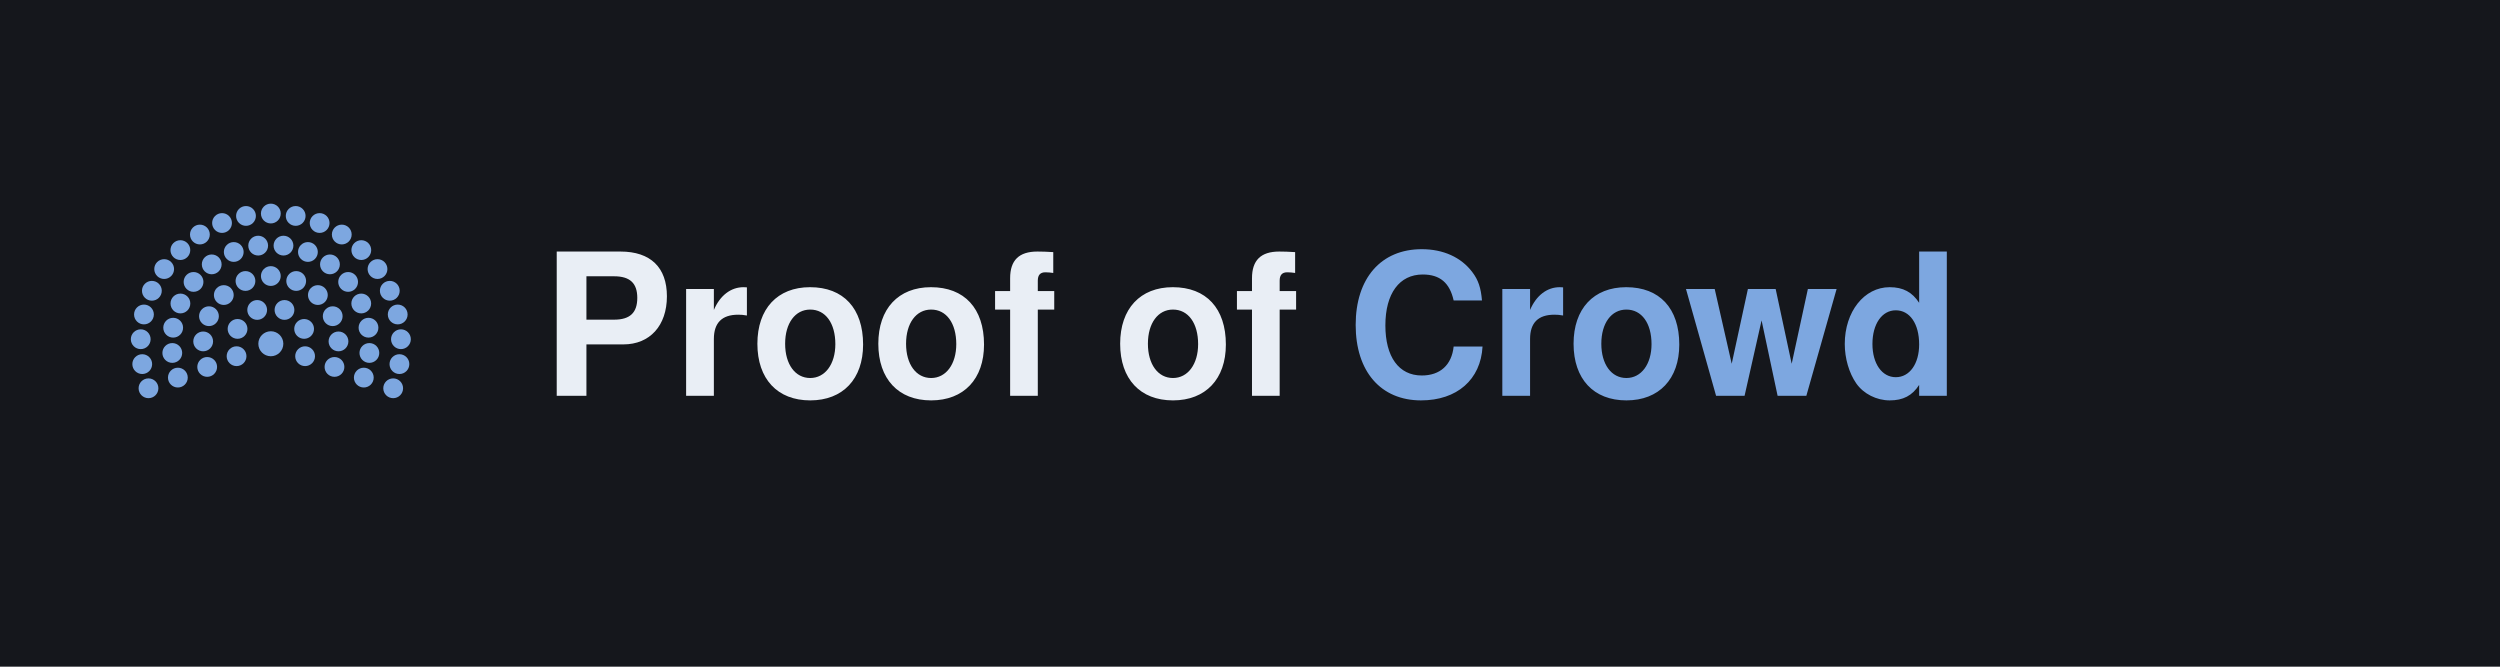
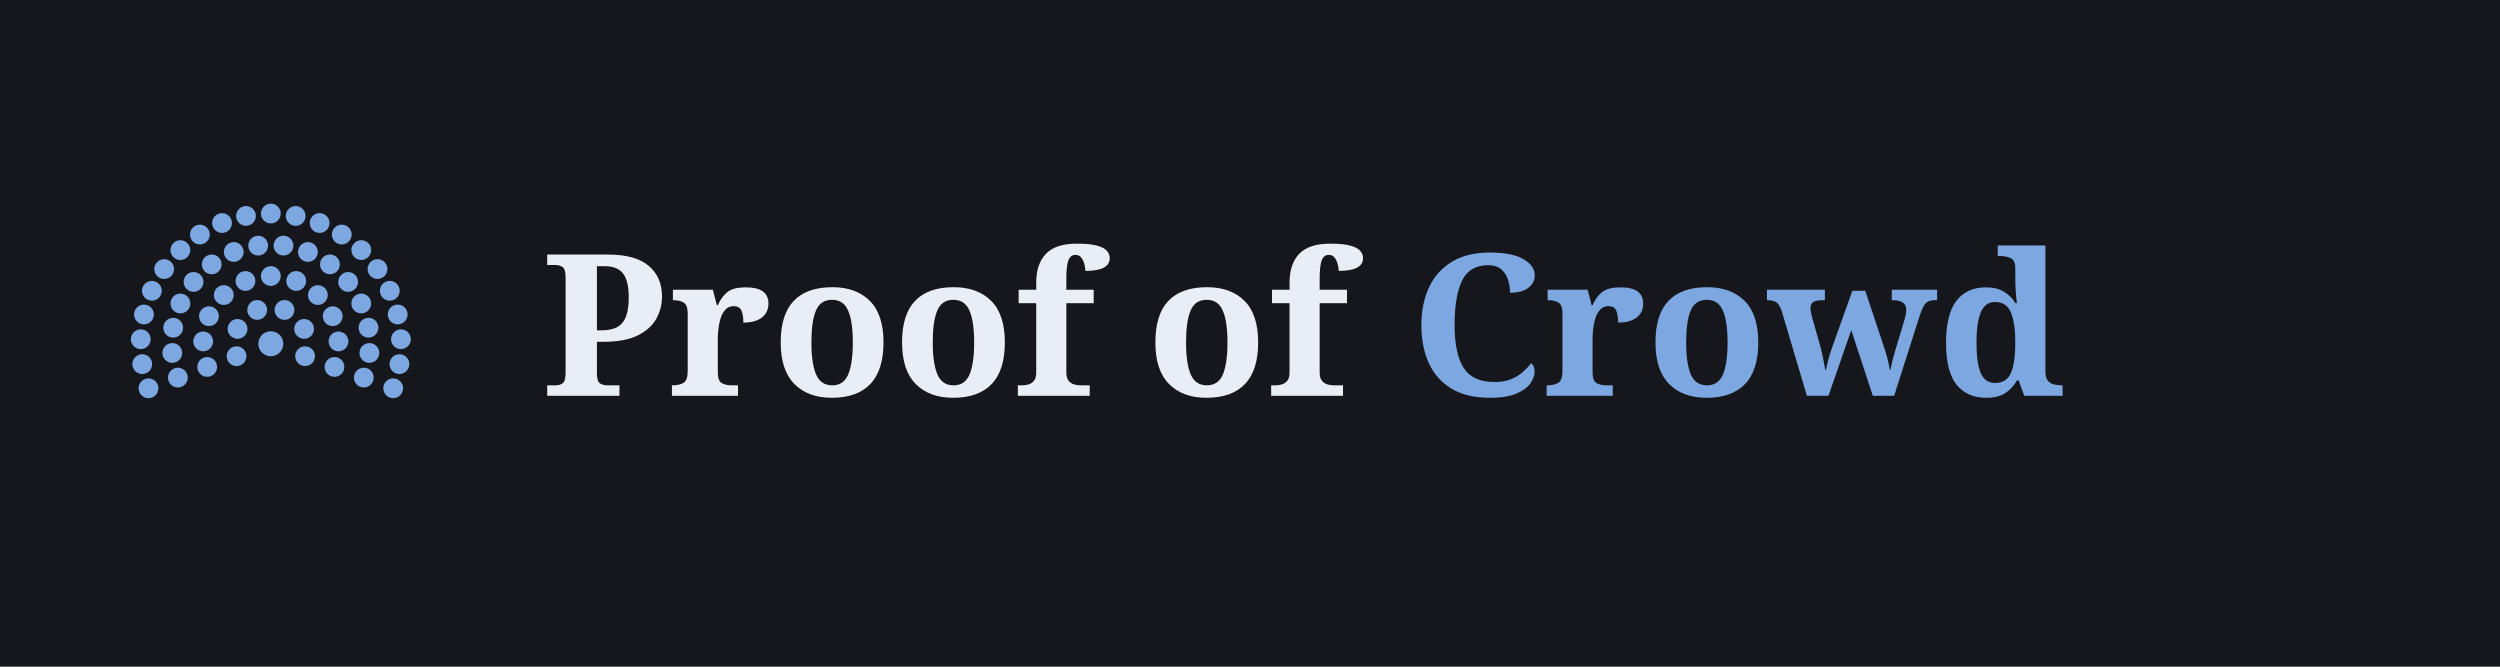
<svg xmlns="http://www.w3.org/2000/svg" viewBox="0 0 480 128" width="480" height="128">
  <rect width="480" height="128" fill="#15171c" />
  <g transform="translate(20,30)">
    <circle cx="25.42" cy="38.39" r="1.9" fill="#7da7e0" />
    <circle cx="25.61" cy="33.15" r="1.9" fill="#7da7e0" />
    <circle cx="29.38" cy="29.51" r="1.9" fill="#7da7e0" />
    <circle cx="34.62" cy="29.51" r="1.9" fill="#7da7e0" />
    <circle cx="38.39" cy="33.15" r="1.9" fill="#7da7e0" />
    <circle cx="38.58" cy="38.39" r="1.9" fill="#7da7e0" />
    <circle cx="19.78" cy="40.45" r="1.9" fill="#7da7e0" />
    <circle cx="19.01" cy="35.55" r="1.9" fill="#7da7e0" />
    <circle cx="20.12" cy="30.71" r="1.9" fill="#7da7e0" />
    <circle cx="22.97" cy="26.65" r="1.9" fill="#7da7e0" />
    <circle cx="27.13" cy="23.95" r="1.9" fill="#7da7e0" />
    <circle cx="32.00" cy="23.00" r="1.9" fill="#7da7e0" />
    <circle cx="36.87" cy="23.95" r="1.9" fill="#7da7e0" />
    <circle cx="41.03" cy="26.65" r="1.9" fill="#7da7e0" />
    <circle cx="43.88" cy="30.71" r="1.9" fill="#7da7e0" />
    <circle cx="44.99" cy="35.55" r="1.9" fill="#7da7e0" />
    <circle cx="44.22" cy="40.45" r="1.9" fill="#7da7e0" />
    <circle cx="14.15" cy="42.50" r="1.9" fill="#7da7e0" />
    <circle cx="13.08" cy="37.77" r="1.9" fill="#7da7e0" />
    <circle cx="13.25" cy="32.92" r="1.9" fill="#7da7e0" />
    <circle cx="14.64" cy="28.27" r="1.9" fill="#7da7e0" />
    <circle cx="17.16" cy="24.13" r="1.9" fill="#7da7e0" />
    <circle cx="20.65" cy="20.76" r="1.9" fill="#7da7e0" />
    <circle cx="24.88" cy="18.38" r="1.9" fill="#7da7e0" />
    <circle cx="29.57" cy="17.16" r="1.9" fill="#7da7e0" />
    <circle cx="34.43" cy="17.16" r="1.9" fill="#7da7e0" />
    <circle cx="39.12" cy="18.38" r="1.9" fill="#7da7e0" />
    <circle cx="43.35" cy="20.76" r="1.9" fill="#7da7e0" />
    <circle cx="46.84" cy="24.13" r="1.9" fill="#7da7e0" />
    <circle cx="49.36" cy="28.27" r="1.9" fill="#7da7e0" />
    <circle cx="50.75" cy="32.92" r="1.9" fill="#7da7e0" />
    <circle cx="50.92" cy="37.77" r="1.9" fill="#7da7e0" />
    <circle cx="49.85" cy="42.50" r="1.9" fill="#7da7e0" />
    <circle cx="8.51" cy="44.55" r="1.9" fill="#7da7e0" />
    <circle cx="7.31" cy="39.91" r="1.9" fill="#7da7e0" />
    <circle cx="7.02" cy="35.13" r="1.9" fill="#7da7e0" />
    <circle cx="7.64" cy="30.38" r="1.9" fill="#7da7e0" />
    <circle cx="9.16" cy="25.83" r="1.9" fill="#7da7e0" />
    <circle cx="11.52" cy="21.66" r="1.9" fill="#7da7e0" />
    <circle cx="14.63" cy="18.02" r="1.9" fill="#7da7e0" />
    <circle cx="18.38" cy="15.03" r="1.9" fill="#7da7e0" />
    <circle cx="22.63" cy="12.82" r="1.9" fill="#7da7e0" />
    <circle cx="27.23" cy="11.46" r="1.9" fill="#7da7e0" />
    <circle cx="32.00" cy="11.00" r="1.9" fill="#7da7e0" />
    <circle cx="36.77" cy="11.46" r="1.9" fill="#7da7e0" />
    <circle cx="41.37" cy="12.82" r="1.9" fill="#7da7e0" />
    <circle cx="45.62" cy="15.03" r="1.9" fill="#7da7e0" />
    <circle cx="49.37" cy="18.02" r="1.9" fill="#7da7e0" />
    <circle cx="52.48" cy="21.66" r="1.9" fill="#7da7e0" />
    <circle cx="54.84" cy="25.83" r="1.9" fill="#7da7e0" />
    <circle cx="56.36" cy="30.38" r="1.9" fill="#7da7e0" />
    <circle cx="56.98" cy="35.13" r="1.9" fill="#7da7e0" />
    <circle cx="56.69" cy="39.91" r="1.9" fill="#7da7e0" />
    <circle cx="55.49" cy="44.55" r="1.9" fill="#7da7e0" />
    <circle cx="32" cy="36" r="2.4" fill="#7da7e0" />
  </g>
-   <text x="104" y="76" font-size="38" font-weight="700" font-family="system-ui,-apple-system,Helvetica,Arial,sans-serif" fill="#e9eef5">Proof of<tspan dx="9" fill="#7da7e0">Crowd</tspan>
+   <text x="104" y="76" font-size="38" font-weight="700" font-family="Charter, Georgia, serif" fill="#e9eef5">Proof of<tspan dx="12" fill="#7da7e0">Crowd</tspan>
  </text>
</svg>
